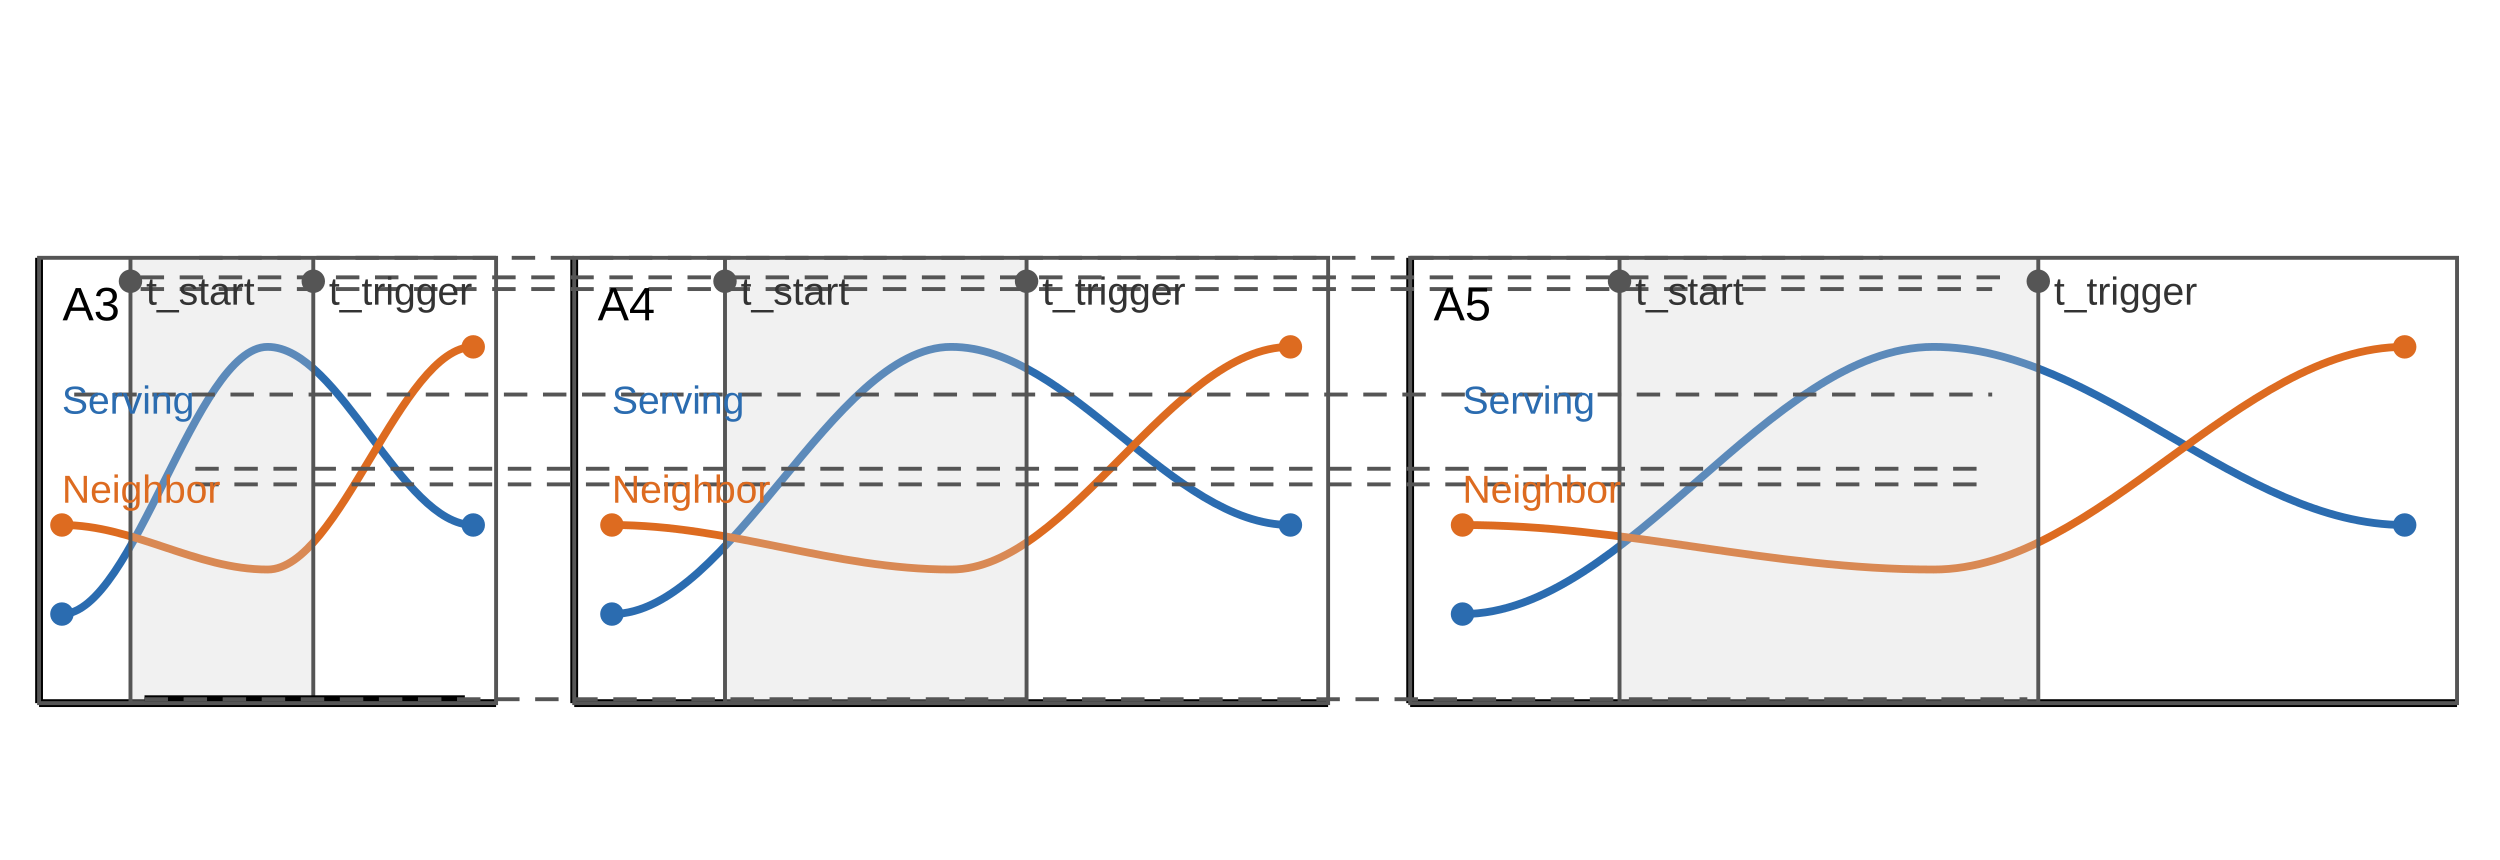
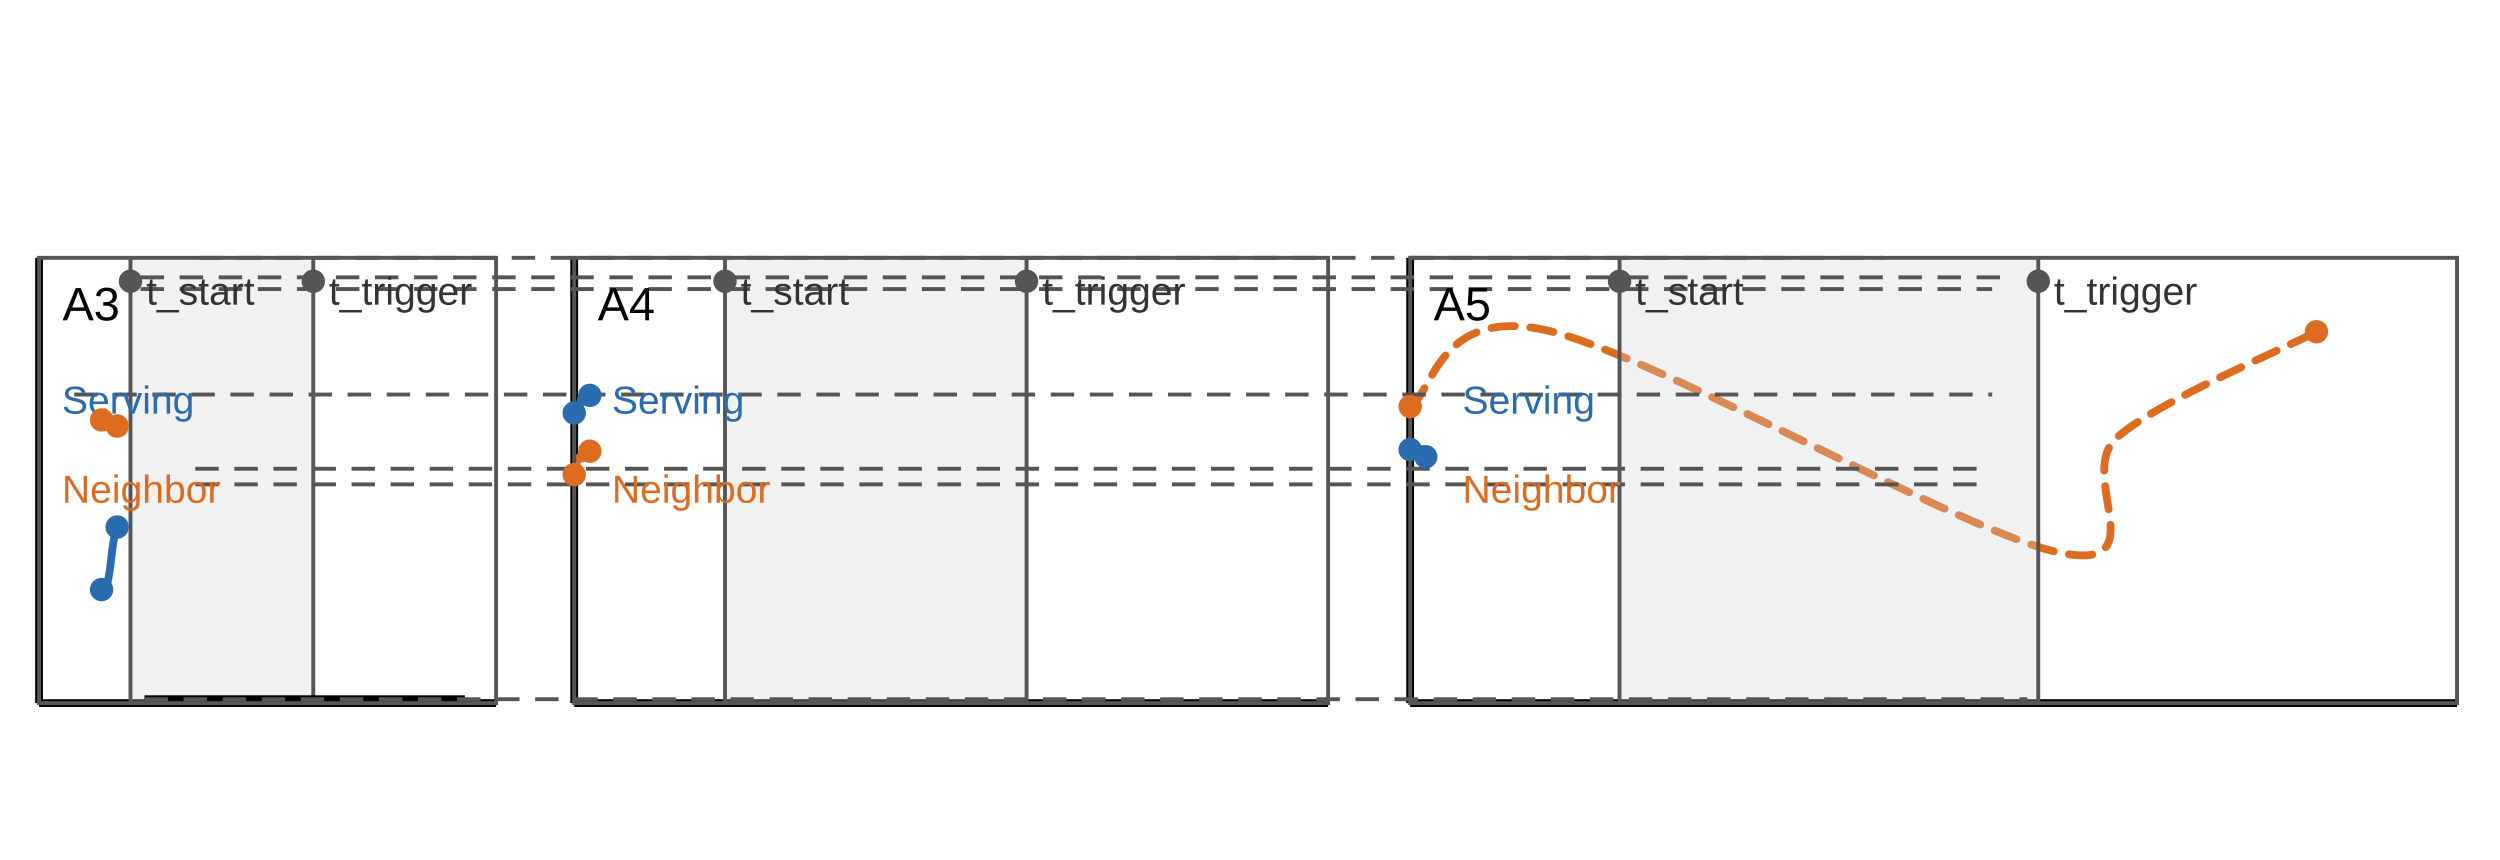
<svg xmlns="http://www.w3.org/2000/svg" baseProfile="full" height="220" version="1.1" width="640">
  <defs />
  <g id="figure_root">
    <g id="g_axes">
      <line stroke="#000000" stroke-width="2" x1="10.0" x2="127.0" y1="180.0" y2="180.0" />
      <line stroke="#000000" stroke-width="2" x1="10.0" x2="10.0" y1="180.0" y2="66.0" />
      <line stroke="#000000" stroke-width="2" x1="147.0" x2="340.0" y1="180.0" y2="180.0" />
      <line stroke="#000000" stroke-width="2" x1="147.0" x2="147.0" y1="180.0" y2="66.0" />
      <line stroke="#000000" stroke-width="2" x1="361.0" x2="629.0" y1="180.0" y2="180.0" />
      <line stroke="#000000" stroke-width="2" x1="361.0" x2="361.0" y1="180.0" y2="66.0" />
    </g>
    <g id="g_curves">
-       <path d="M 15.85 157.20 C 34.28 157.20 50.07 88.80 68.50 88.80 C 86.93 88.80 102.72 134.40 121.15 134.40" fill="none" id="curve_serving_A3" stroke="#2b6cb0" stroke-width="2" />
-       <path d="M 15.85 134.40 C 34.28 134.40 50.07 145.80 68.50 145.80 C 86.93 145.80 102.72 88.80 121.15 88.80" fill="none" id="curve_neighbor_A3" stroke="#dd6b20" stroke-width="2" />
-       <path d="M 156.65 157.20 C 187.05 157.20 213.10 88.80 243.50 88.80 C 273.90 88.80 299.95 134.40 330.35 134.40" fill="none" id="curve_serving_A4" stroke="#2b6cb0" stroke-width="2" />
-       <path d="M 156.65 134.40 C 187.05 134.40 213.10 145.80 243.50 145.80 C 273.90 145.80 299.95 88.80 330.35 88.80" fill="none" id="curve_neighbor_A4" stroke="#dd6b20" stroke-width="2" />
-       <path d="M 374.40 157.20 C 416.61 157.20 452.79 88.80 495.00 88.80 C 537.21 88.80 573.39 134.40 615.60 134.40" fill="none" id="curve_serving_A5" stroke="#2b6cb0" stroke-width="2" />
-       <path d="M 374.40 134.40 C 416.61 134.40 452.79 145.80 495.00 145.80 C 537.21 145.80 573.39 88.80 615.60 88.80" fill="none" id="curve_neighbor_A5" stroke="#dd6b20" stroke-width="2" />
+       <path d="M 26.01 150.93 C 26.17 150.93 26.67 151.63 27.00 150.93 C 27.33 150.23 27.66 148.71 27.99 146.71 C 28.33 144.71 28.67 140.89 29.00 138.93 C 29.33 136.96 29.83 135.59 30.00 134.92" fill="none" id="curve_serving_A3" stroke="#2b6cb0" stroke-width="2" />
+       <path class="dashed" d="M 26.01 107.50 C 26.17 107.76 26.67 108.81 27.00 109.07 C 27.33 109.33 27.66 109.07 27.99 109.07 C 28.33 109.07 28.67 109.07 29.00 109.07 C 29.33 109.07 29.83 109.07 30.00 109.07" fill="none" id="curve_neighbor_A3" stroke="#dd6b20" stroke-dasharray="6,4" stroke-linecap="round" stroke-width="2" />
+       <path d="M 147.00 105.72 C 147.17 105.72 147.67 106.47 148.00 105.72 C 148.34 104.97 148.68 101.97 149.01 101.21 C 149.34 100.46 149.66 101.21 149.99 101.21 C 150.32 101.21 150.83 101.21 151.00 101.21" fill="none" id="curve_serving_A4" stroke="#2b6cb0" stroke-width="2" />
+       <path class="dashed" d="M 147.00 121.50 C 147.17 120.81 147.67 118.05 148.00 117.36 C 148.34 116.67 148.68 117.67 149.01 117.36 C 149.34 117.05 149.66 115.81 149.99 115.50 C 150.32 115.19 150.83 115.50 151.00 115.50" fill="none" id="curve_neighbor_A4" stroke="#dd6b20" stroke-dasharray="6,4" stroke-linecap="round" stroke-width="2" />
+       <path d="M 361.00 115.08 C 361.17 115.08 361.66 115.08 361.99 115.08 C 362.33 115.08 362.68 115.08 363.01 115.08 C 363.34 115.08 363.67 114.77 364.00 115.08 C 364.33 115.38 364.83 116.62 364.99 116.92" fill="none" id="curve_serving_A5" stroke="#2b6cb0" stroke-width="2" />
+       <path class="dashed" d="M 361.00 104.08 C 366.83 100.83 368.17 78.31 396.00 84.57 C 423.83 90.83 503.66 137.08 527.99 141.64 C 552.33 146.20 531.17 121.38 542.01 111.93 C 552.84 102.48 584.51 89.43 593.01 84.92" fill="none" id="curve_neighbor_A5" stroke="#dd6b20" stroke-dasharray="6,4" stroke-linecap="round" stroke-width="2" />
    </g>
    <g id="g_annotations">
      <rect fill="#d0d0d0" fill-opacity="0.3" height="114.0" width="46.8" x="33.4" y="66.0" />
      <line stroke="#555555" stroke-width="1" x1="33.4" x2="33.4" y1="180.0" y2="66.0" />
      <line stroke="#555555" stroke-width="1" x1="80.2" x2="80.2" y1="180.0" y2="66.0" />
      <rect fill="#d0d0d0" fill-opacity="0.3" height="114.0" width="77.2" x="185.6" y="66.0" />
      <line stroke="#555555" stroke-width="1" x1="185.6" x2="185.6" y1="180.0" y2="66.0" />
      <line stroke="#555555" stroke-width="1" x1="262.8" x2="262.8" y1="180.0" y2="66.0" />
      <rect fill="#d0d0d0" fill-opacity="0.3" height="114.0" width="107.2" x="414.6" y="66.0" />
      <line stroke="#555555" stroke-width="1" x1="414.6" x2="414.6" y1="180.0" y2="66.0" />
      <line stroke="#555555" stroke-width="1" x1="521.8" x2="521.8" y1="180.0" y2="66.0" />
      <line id="geom_line_00" stroke="#000000" stroke-width="2.0" x1="37.0" x2="119.0" y1="179.0" y2="179.0" />
      <line class="dashed" id="geom_line_01" stroke="#555555" stroke-dasharray="6,4" stroke-width="1.0" x1="51.0" x2="482.0" y1="66.0" y2="66.0" />
      <line class="dashed" id="geom_line_02" stroke="#555555" stroke-dasharray="6,4" stroke-width="1.0" x1="36.0" x2="515.0" y1="71.0" y2="71.0" />
      <line class="dashed" id="geom_line_03" stroke="#555555" stroke-dasharray="6,4" stroke-width="1.0" x1="36.0" x2="510.0" y1="74.0" y2="74.0" />
      <line class="dashed" id="geom_line_04" stroke="#555555" stroke-dasharray="6,4" stroke-width="1.0" x1="19.0" x2="510.0" y1="101.0" y2="101.0" />
      <line class="dashed" id="geom_line_05" stroke="#555555" stroke-dasharray="6,4" stroke-width="1.0" x1="50.0" x2="510.0" y1="120.0" y2="120.0" />
      <line class="dashed" id="geom_line_06" stroke="#555555" stroke-dasharray="6,4" stroke-width="1.0" x1="50.0" x2="510.0" y1="124.0" y2="124.0" />
      <line class="dashed" id="geom_line_07" stroke="#555555" stroke-dasharray="6,4" stroke-width="1.0" x1="37.0" x2="519.0" y1="179.0" y2="179.0" />
      <rect fill="none" height="114.0" id="geom_rect_00" stroke="#555555" stroke-width="1.0" width="117.0" x="10.0" y="66.0" />
      <rect fill="none" height="114.0" id="geom_rect_01" stroke="#555555" stroke-width="1.0" width="193.0" x="147.0" y="66.0" />
      <rect fill="none" height="114.0" id="geom_rect_02" stroke="#555555" stroke-width="1.0" width="268.0" x="361.0" y="66.0" />
    </g>
    <g id="g_text">
      <text fill="#333333" font-family="Arial, sans-serif" font-size="10" id="txt_t_start_A3" text-anchor="start" x="37.4" y="78.0">t_start</text>
      <text fill="#333333" font-family="Arial, sans-serif" font-size="10" id="txt_t_trigger_A3" text-anchor="start" x="84.2" y="78.0">t_trigger</text>
      <text fill="#000000" font-family="Arial, sans-serif" font-size="12" id="txt_panel_A3" text-anchor="start" x="16.0" y="82.0">A3</text>
      <text fill="#2b6cb0" font-family="Arial, sans-serif" font-size="10" id="txt_serving_A3" text-anchor="start" x="15.85" y="105.9">Serving</text>
      <text fill="#dd6b20" font-family="Arial, sans-serif" font-size="10" id="txt_neighbor_A3" text-anchor="start" x="15.85" y="128.7">Neighbor</text>
      <text fill="#333333" font-family="Arial, sans-serif" font-size="10" id="txt_t_start_A4" text-anchor="start" x="189.6" y="78.0">t_start</text>
      <text fill="#333333" font-family="Arial, sans-serif" font-size="10" id="txt_t_trigger_A4" text-anchor="start" x="266.8" y="78.0">t_trigger</text>
      <text fill="#000000" font-family="Arial, sans-serif" font-size="12" id="txt_panel_A4" text-anchor="start" x="153.0" y="82.0">A4</text>
      <text fill="#2b6cb0" font-family="Arial, sans-serif" font-size="10" id="txt_serving_A4" text-anchor="start" x="156.65" y="105.9">Serving</text>
      <text fill="#dd6b20" font-family="Arial, sans-serif" font-size="10" id="txt_neighbor_A4" text-anchor="start" x="156.65" y="128.7">Neighbor</text>
      <text fill="#333333" font-family="Arial, sans-serif" font-size="10" id="txt_t_start_A5" text-anchor="start" x="418.6" y="78.0">t_start</text>
      <text fill="#333333" font-family="Arial, sans-serif" font-size="10" id="txt_t_trigger_A5" text-anchor="start" x="525.8" y="78.0">t_trigger</text>
      <text fill="#000000" font-family="Arial, sans-serif" font-size="12" id="txt_panel_A5" text-anchor="start" x="367.0" y="82.0">A5</text>
      <text fill="#2b6cb0" font-family="Arial, sans-serif" font-size="10" id="txt_serving_A5" text-anchor="start" x="374.4" y="105.9">Serving</text>
      <text fill="#dd6b20" font-family="Arial, sans-serif" font-size="10" id="txt_neighbor_A5" text-anchor="start" x="374.4" y="128.7">Neighbor</text>
    </g>
    <g id="g_markers">
      <circle cx="33.4" cy="72.0" fill="#555555" r="3" />
      <circle cx="80.2" cy="72.0" fill="#555555" r="3" />
-       <circle cx="15.85" cy="157.2" fill="#2b6cb0" r="3" />
-       <circle cx="121.15" cy="134.4" fill="#2b6cb0" r="3" />
-       <circle cx="15.85" cy="134.4" fill="#dd6b20" r="3" />
-       <circle cx="121.15" cy="88.8" fill="#dd6b20" r="3" />
+       <circle cx="26.006" cy="150.93" fill="#2b6cb0" r="3" />
+       <circle cx="29.995" cy="134.924" fill="#2b6cb0" r="3" />
+       <circle cx="26.006" cy="107.496" fill="#dd6b20" r="3" />
+       <circle cx="29.995" cy="109.069" fill="#dd6b20" r="3" />
      <circle cx="185.6" cy="72.0" fill="#555555" r="3" />
      <circle cx="262.8" cy="72.0" fill="#555555" r="3" />
-       <circle cx="156.65" cy="157.2" fill="#2b6cb0" r="3" />
-       <circle cx="330.35" cy="134.4" fill="#2b6cb0" r="3" />
-       <circle cx="156.65" cy="134.4" fill="#dd6b20" r="3" />
-       <circle cx="330.35" cy="88.8" fill="#dd6b20" r="3" />
+       <circle cx="147.0" cy="105.718" fill="#2b6cb0" r="3" />
+       <circle cx="150.995" cy="101.215" fill="#2b6cb0" r="3" />
+       <circle cx="147.0" cy="121.495" fill="#dd6b20" r="3" />
+       <circle cx="150.995" cy="115.499" fill="#dd6b20" r="3" />
      <circle cx="414.6" cy="72.0" fill="#555555" r="3" />
      <circle cx="521.8" cy="72.0" fill="#555555" r="3" />
-       <circle cx="374.4" cy="157.2" fill="#2b6cb0" r="3" />
-       <circle cx="615.6" cy="134.4" fill="#2b6cb0" r="3" />
-       <circle cx="374.4" cy="134.4" fill="#dd6b20" r="3" />
-       <circle cx="615.6" cy="88.8" fill="#dd6b20" r="3" />
+       <circle cx="361.0" cy="115.077" fill="#2b6cb0" r="3" />
+       <circle cx="364.993" cy="116.924" fill="#2b6cb0" r="3" />
+       <circle cx="361.0" cy="104.076" fill="#dd6b20" r="3" />
+       <circle cx="593.008" cy="84.924" fill="#dd6b20" r="3" />
    </g>
  </g>
</svg>
